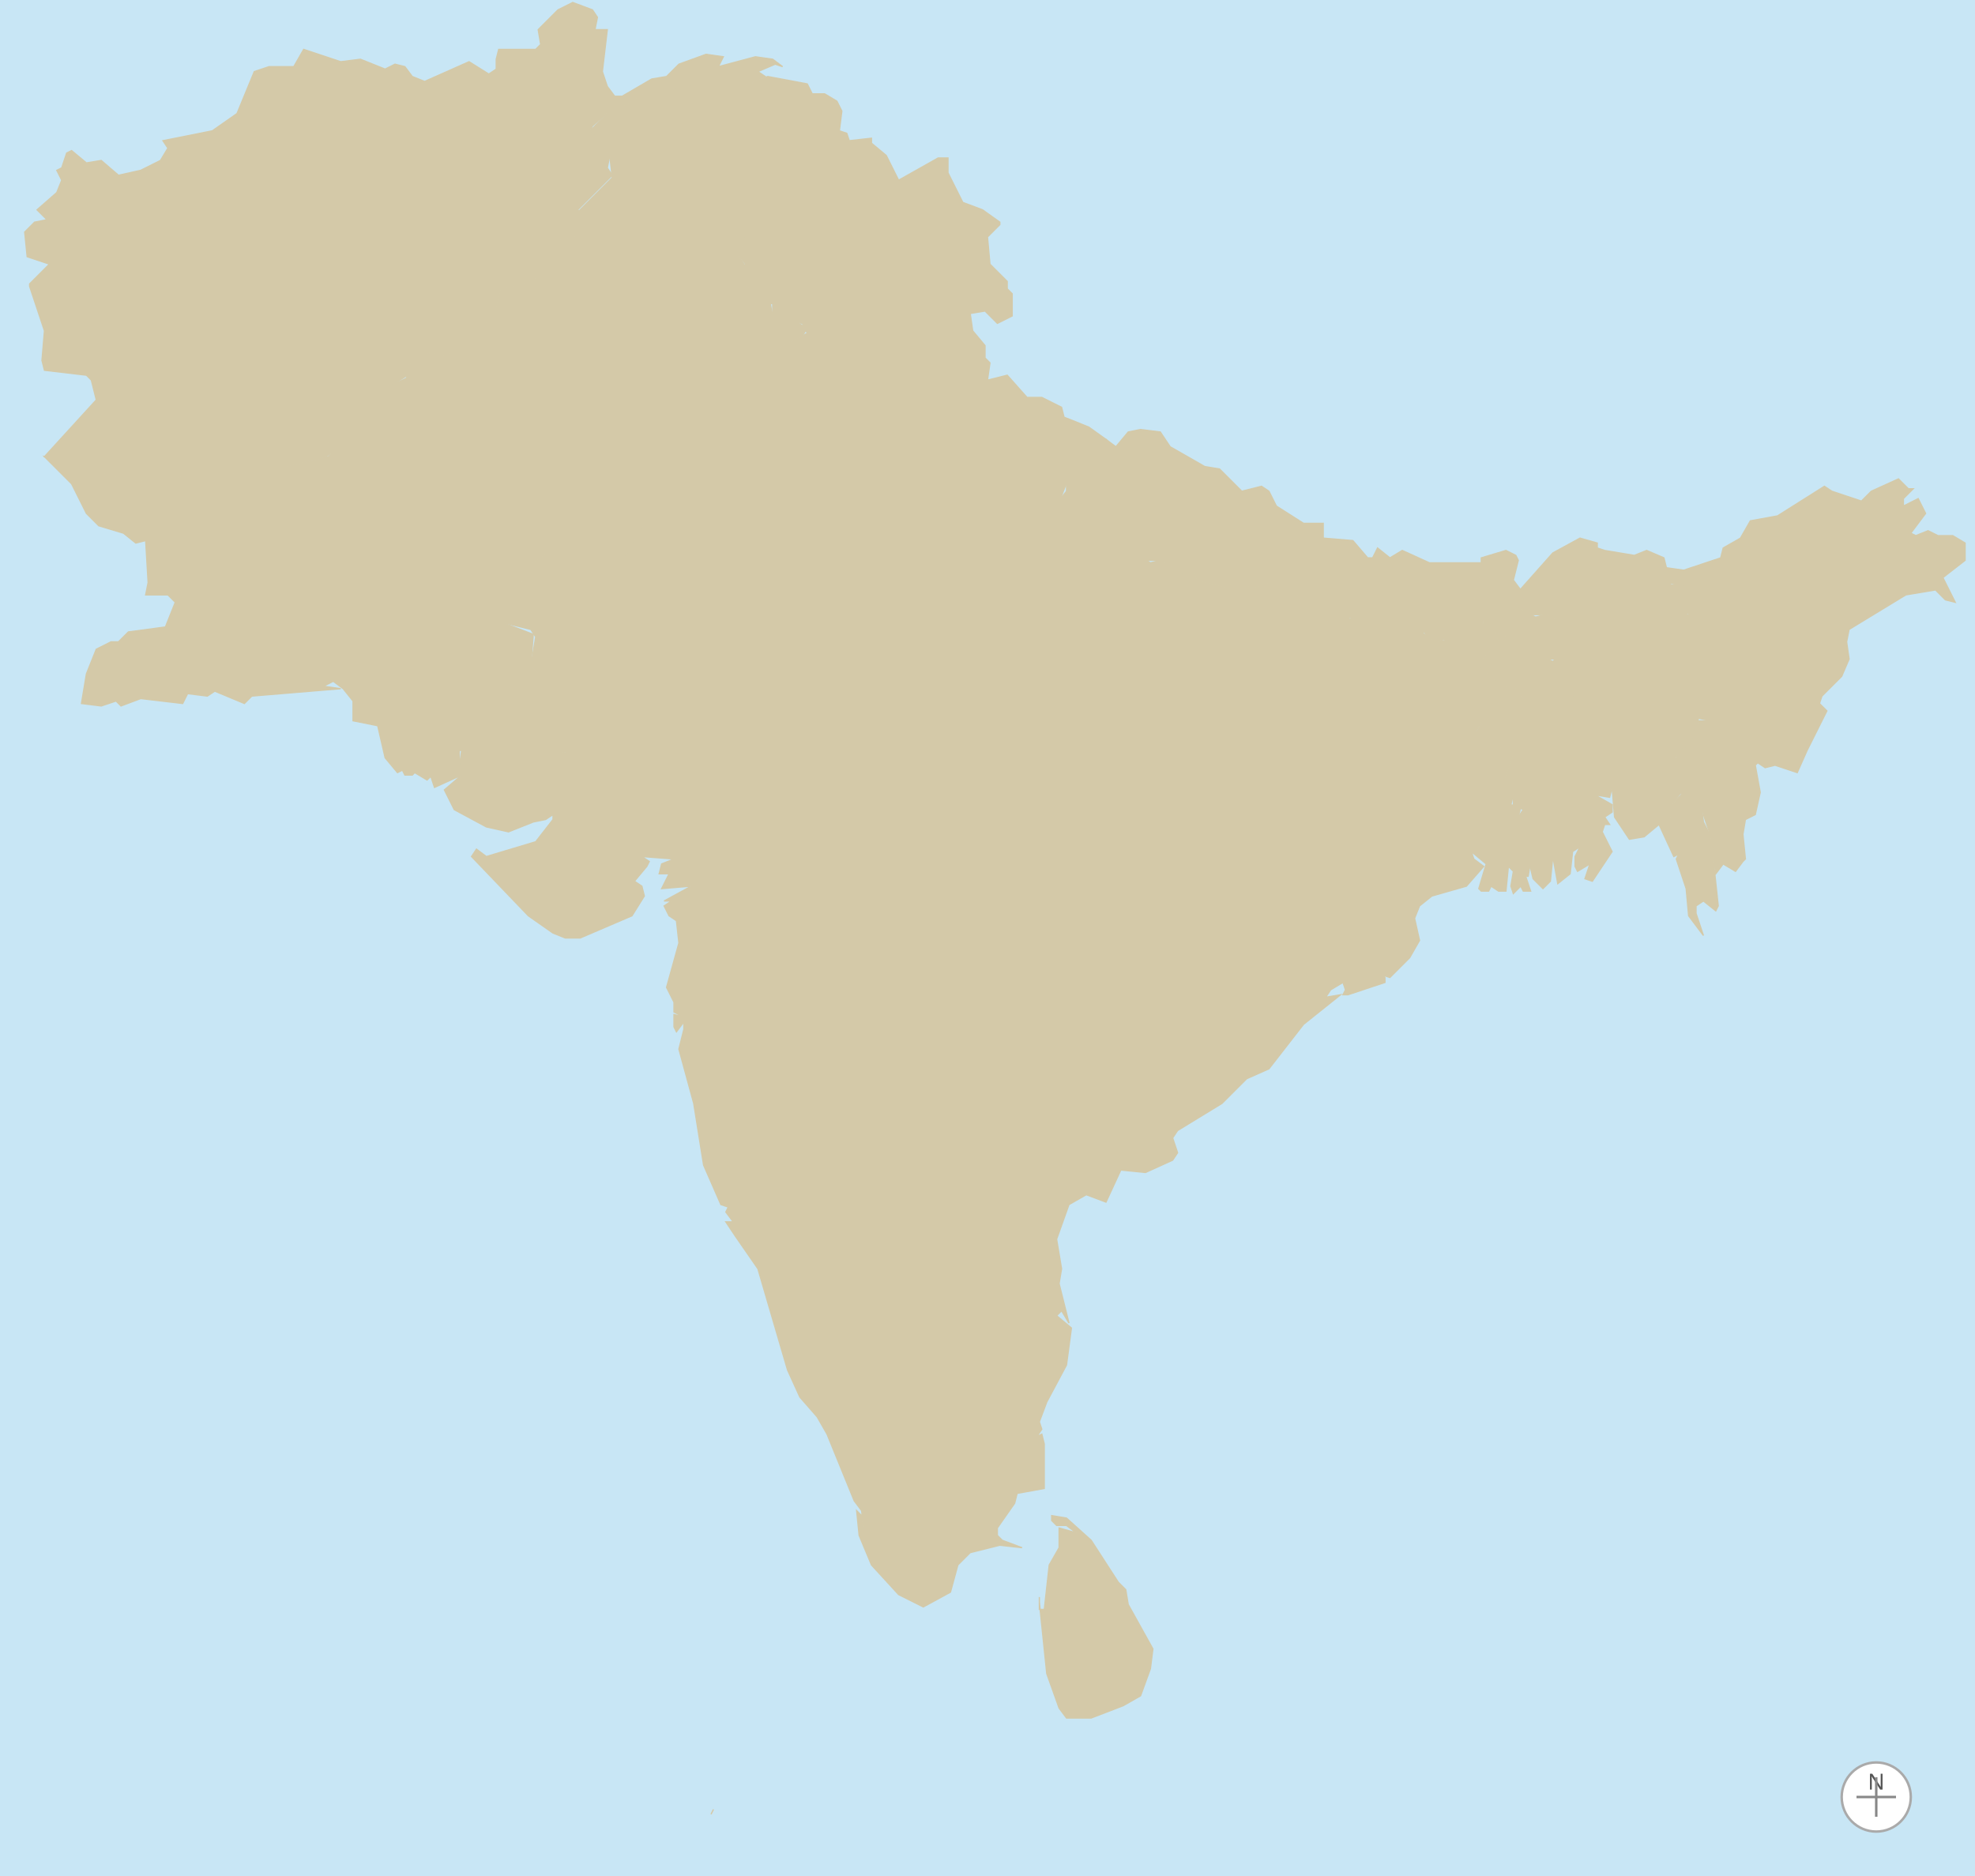
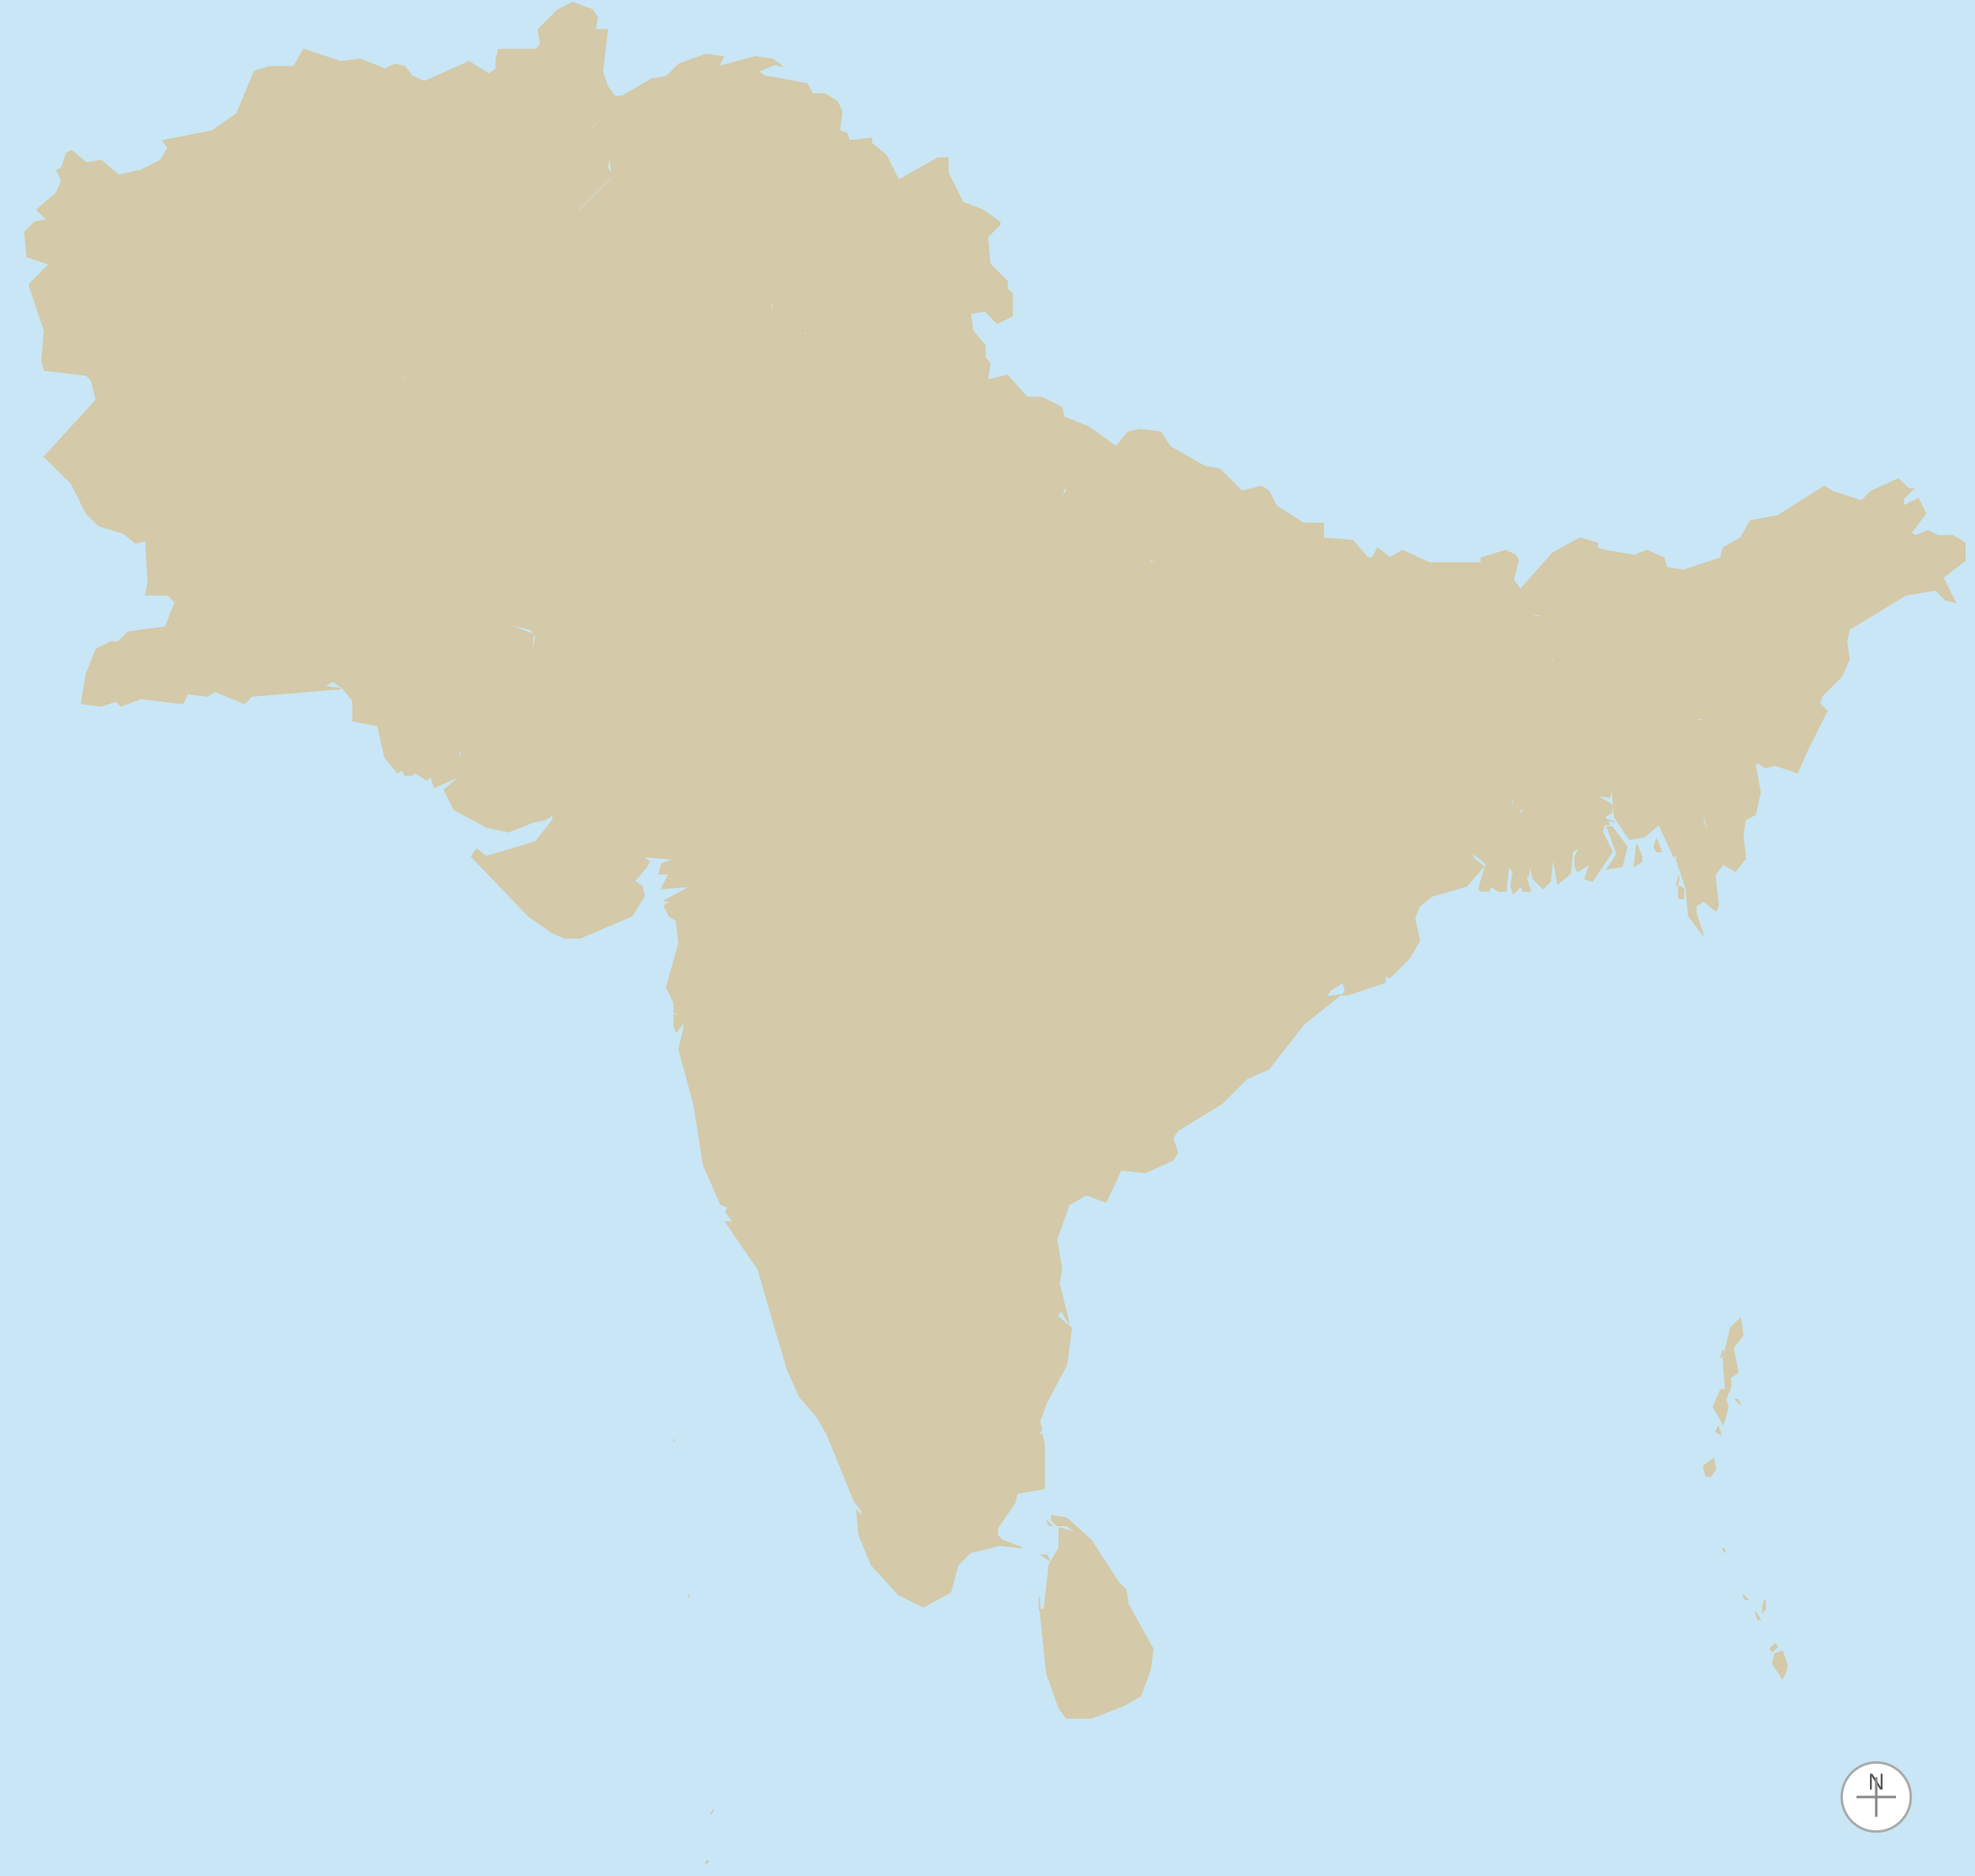
<svg xmlns="http://www.w3.org/2000/svg" viewBox="0 0 800 760">
  <rect width="800" height="760" fill="#c8e6f5" />
  <path id="afghanistan" d="M 310,31 L 299,36 L 294,35 L 280,35 L 261,38 L 251,44 L 248,44 L 240,51 L 239,53 L 243,56 L 247,63 L 246,68 L 248,71 L 234,85 L 237,88 L 236,95 L 227,97 L 213,95 L 211,96 L 211,99 L 216,104 L 219,110 L 219,112 L 212,115 L 203,117 L 201,125 L 197,130 L 198,141 L 189,147 L 183,143 L 180,144 L 174,143 L 162,150 L 165,152 L 159,156 L 146,155 L 135,165 L 133,180 L 135,183 L 132,185 L 109,191 L 94,192 L 88,195 L 76,193 L 53,195 L 18,185 L 39,162 L 37,154 L 35,152 L 18,150 L 17,146 L 18,134 L 12,116 L 12,115 L 20,107 L 11,104 L 10,94 L 14,90 L 19,89 L 15,85 L 23,78 L 25,73 L 23,69 L 25,68 L 27,62 L 29,61 L 35,66 L 41,65 L 48,71 L 57,69 L 65,65 L 68,60 L 66,57 L 86,53 L 96,46 L 103,29 L 109,27 L 119,27 L 123,20 L 138,25 L 146,24 L 156,28 L 160,26 L 164,27 L 167,31 L 172,33 L 190,25 L 198,30 L 201,28 L 201,24 L 202,20 L 217,20 L 219,18 L 218,12 L 226,4 L 232,1 L 240,4 L 242,7 L 241,12 L 246,12 L 244,29 L 246,35 L 249,39 L 252,39 L 264,32 L 270,31 L 275,26 L 286,22 L 293,23 L 291,27 L 306,23 L 313,24 L 317,27 L 314,26 L 307,29 L 310,31 Z" fill="#d4c9a8" stroke="#d4c9a8" stroke-width="0.5" />
-   <path id="bangladesh" d="M 617,262 L 618,259 L 619,259 L 623,265 L 629,268 L 630,267 L 631,264 L 633,263 L 636,269 L 636,282 L 649,286 L 684,285 L 693,290 L 693,292 L 688,291 L 685,302 L 682,303 L 680,306 L 669,309 L 665,318 L 668,330 L 669,330 L 669,328 L 671,328 L 672,331 L 675,332 L 677,331 L 677,326 L 681,322 L 681,317 L 688,317 L 690,333 L 693,339 L 696,367 L 695,369 L 690,365 L 687,367 L 687,370 L 690,379 L 684,371 L 683,360 L 679,348 L 680,346 L 678,347 L 672,334 L 666,339 L 660,340 L 654,331 L 653,319 L 652,323 L 646,322 L 653,326 L 653,329 L 650,331 L 652,334 L 650,334 L 649,337 L 653,345 L 645,357 L 642,356 L 644,350 L 639,353 L 638,351 L 638,347 L 640,343 L 637,345 L 636,354 L 631,358 L 629,347 L 628,357 L 625,360 L 621,356 L 615,331 L 617,328 L 613,326 L 613,322 L 609,317 L 613,305 L 600,300 L 598,297 L 601,291 L 603,292 L 605,290 L 607,285 L 615,285 L 617,283 L 614,279 L 608,278 L 599,270 L 601,266 L 607,260 L 605,256 L 611,258 L 612,261 L 617,262 Z" fill="#d4c9a8" stroke="#d4c9a8" stroke-width="0.5" />
+   <path id="bangladesh" d="M 682,364 L 680,364 L 680,359 L 682,360 L 682,364 Z M 680,357 L 679,359 L 680,355 L 680,357 Z M 665,349 L 662,351 L 663,342 L 665,347 L 665,349 Z M 673,345 L 671,345 L 670,343 L 671,340 L 673,345 Z M 657,351 L 651,352 L 655,346 L 651,335 L 653,335 L 659,343 L 657,351 Z M 654,333 L 651,332 L 654,333 Z M 617,262 L 618,259 L 619,259 L 623,265 L 629,268 L 630,267 L 631,264 L 633,263 L 636,269 L 636,282 L 649,286 L 684,285 L 693,290 L 693,292 L 688,291 L 685,302 L 682,303 L 680,306 L 669,309 L 665,318 L 668,330 L 669,330 L 669,328 L 671,328 L 672,331 L 675,332 L 677,331 L 677,326 L 681,322 L 681,317 L 688,317 L 690,333 L 693,339 L 696,367 L 695,369 L 690,365 L 687,367 L 687,370 L 690,379 L 684,371 L 683,360 L 679,348 L 680,346 L 678,347 L 672,334 L 666,339 L 660,340 L 654,331 L 653,319 L 652,323 L 646,322 L 653,326 L 653,329 L 650,331 L 652,334 L 650,334 L 649,337 L 653,345 L 645,357 L 642,356 L 644,350 L 639,353 L 638,351 L 638,347 L 640,343 L 637,345 L 636,354 L 631,358 L 629,347 L 628,357 L 625,360 L 621,356 L 615,331 L 617,328 L 613,326 L 613,322 L 609,317 L 613,305 L 600,300 L 598,297 L 601,291 L 603,292 L 605,290 L 607,285 L 615,285 L 617,283 L 614,279 L 608,278 L 599,270 L 601,266 L 607,260 L 605,256 L 611,258 L 612,261 L 617,262 Z" fill="#d4c9a8" stroke="#d4c9a8" stroke-width="0.5" />
  <path id="bhutan" d="M 675,230 L 674,234 L 677,237 L 682,236 L 684,240 L 683,244 L 684,248 L 683,249 L 676,250 L 671,249 L 667,251 L 656,251 L 647,249 L 643,251 L 635,253 L 626,249 L 620,249 L 616,247 L 613,242 L 629,224 L 640,218 L 647,220 L 647,222 L 650,223 L 662,225 L 667,223 L 674,226 L 675,230 Z" fill="#d4c9a8" stroke="#d4c9a8" stroke-width="0.5" />
-   <path id="india" d="M 695,354 L 693,339 L 690,330 L 688,317 L 681,317 L 681,321 L 677,326 L 677,331 L 675,332 L 672,331 L 671,328 L 669,328 L 669,330 L 668,330 L 665,318 L 666,312 L 669,308 L 673,308 L 677,306 L 679,307 L 681,303 L 685,302 L 688,292 L 692,292 L 693,291 L 684,285 L 649,286 L 636,282 L 636,269 L 633,263 L 630,267 L 627,267 L 623,265 L 619,259 L 618,259 L 617,262 L 615,262 L 612,261 L 611,258 L 605,256 L 607,260 L 601,266 L 599,270 L 608,278 L 614,279 L 617,283 L 615,285 L 607,285 L 604,292 L 601,291 L 598,296 L 600,300 L 613,305 L 609,317 L 613,322 L 612,326 L 616,327 L 615,331 L 620,349 L 619,355 L 618,355 L 620,361 L 617,361 L 616,359 L 613,362 L 612,359 L 613,353 L 611,351 L 610,361 L 607,361 L 604,359 L 603,361 L 600,361 L 599,360 L 602,350 L 596,345 L 597,348 L 601,351 L 594,359 L 580,363 L 575,367 L 573,372 L 575,381 L 571,388 L 563,396 L 560,395 L 561,396 L 561,398 L 546,403 L 544,403 L 545,401 L 544,398 L 539,401 L 537,404 L 543,403 L 528,415 L 514,433 L 505,437 L 495,447 L 477,458 L 475,461 L 477,467 L 475,470 L 464,475 L 454,474 L 448,487 L 440,484 L 433,488 L 428,502 L 430,514 L 429,520 L 433,536 L 430,531 L 428,533 L 434,538 L 432,553 L 424,568 L 421,576 L 422,579 L 420,582 L 422,581 L 423,585 L 423,603 L 412,605 L 411,609 L 404,619 L 404,622 L 406,624 L 414,627 L 405,626 L 393,629 L 388,634 L 385,645 L 374,651 L 364,646 L 353,634 L 348,622 L 347,612 L 349,614 L 350,620 L 349,612 L 346,608 L 335,581 L 331,574 L 324,566 L 319,555 L 307,514 L 298,501 L 294,495 L 297,495 L 294,491 L 295,489 L 292,488 L 285,472 L 281,447 L 275,425 L 277,417 L 277,414 L 274,418 L 273,416 L 273,411 L 277,412 L 273,410 L 273,406 L 270,400 L 275,382 L 274,373 L 271,371 L 269,367 L 272,365 L 269,365 L 280,359 L 268,360 L 271,354 L 267,354 L 268,350 L 273,348 L 260,347 L 263,349 L 262,351 L 257,357 L 260,359 L 261,363 L 256,371 L 235,380 L 229,380 L 224,378 L 214,371 L 191,347 L 193,344 L 197,347 L 217,341 L 224,332 L 224,330 L 221,332 L 216,333 L 206,337 L 197,335 L 184,328 L 180,320 L 187,314 L 176,319 L 174,313 L 179,311 L 186,311 L 187,304 L 204,305 L 209,307 L 214,306 L 215,304 L 224,302 L 225,301 L 226,304 L 229,305 L 236,302 L 234,298 L 236,296 L 227,280 L 227,276 L 225,274 L 219,274 L 215,270 L 217,258 L 215,255 L 203,252 L 203,244 L 211,236 L 216,228 L 222,224 L 227,226 L 228,230 L 230,231 L 253,226 L 263,209 L 275,203 L 285,183 L 295,180 L 297,177 L 297,173 L 306,163 L 312,160 L 310,157 L 311,151 L 310,145 L 311,143 L 327,135 L 325,131 L 313,129 L 313,123 L 306,123 L 305,118 L 299,114 L 302,107 L 298,102 L 304,97 L 297,95 L 298,92 L 294,88 L 298,82 L 305,80 L 335,86 L 342,82 L 354,81 L 363,75 L 364,73 L 380,64 L 384,64 L 384,70 L 390,82 L 398,85 L 405,90 L 405,91 L 400,96 L 401,107 L 408,114 L 408,117 L 410,119 L 410,128 L 404,131 L 399,126 L 393,127 L 394,134 L 399,140 L 399,145 L 401,147 L 400,154 L 408,152 L 416,161 L 422,161 L 430,165 L 431,169 L 441,173 L 448,178 L 445,179 L 435,188 L 428,206 L 436,212 L 439,211 L 452,218 L 455,221 L 466,228 L 470,227 L 479,232 L 484,232 L 485,235 L 497,238 L 500,236 L 508,238 L 514,236 L 525,240 L 527,245 L 538,252 L 545,250 L 548,251 L 550,255 L 555,254 L 570,258 L 576,256 L 578,258 L 582,260 L 594,258 L 597,259 L 601,252 L 597,243 L 600,230 L 600,226 L 610,223 L 614,225 L 615,227 L 613,235 L 616,239 L 613,242 L 616,247 L 622,250 L 626,249 L 635,253 L 643,251 L 647,249 L 656,251 L 667,251 L 670,249 L 676,250 L 684,249 L 683,243 L 684,240 L 682,237 L 675,236 L 674,233 L 675,230 L 682,231 L 694,227 L 697,226 L 698,222 L 705,218 L 709,211 L 720,209 L 739,197 L 742,199 L 754,203 L 758,199 L 769,194 L 773,198 L 775,198 L 771,202 L 771,205 L 777,202 L 780,208 L 774,216 L 776,217 L 781,215 L 785,217 L 791,217 L 796,220 L 796,227 L 787,234 L 792,244 L 788,243 L 784,239 L 772,241 L 749,255 L 748,260 L 749,267 L 746,274 L 738,282 L 737,285 L 740,288 L 732,304 L 728,313 L 719,310 L 715,311 L 712,309 L 711,310 L 713,321 L 711,330 L 707,332 L 706,338 L 707,348 L 706,349 L 703,353 L 698,350 L 695,354 Z" fill="#d4c9a8" stroke="#d4c9a8" stroke-width="0.5" />
-   <path id="sri-lanka" d="M 426,614 L 432,615 L 442,624 L 453,641 L 456,644 L 457,650 L 467,668 L 466,676 L 462,687 L 455,691 L 442,696 L 432,696 L 429,692 L 424,678 L 421,649 L 421,647 L 421,652 L 423,652 L 425,634 L 429,627 L 429,619 L 436,621 L 432,618 L 428,618 L 426,616 L 426,614 Z" fill="#d4c9a8" stroke="#d4c9a8" stroke-width="0.5" />
-   <path id="maldives" d="M 288,735 L 289,733 L 288,735 Z" fill="#d4c9a8" stroke="#d4c9a8" stroke-width="0.5" />
+   <path id="india" d="M 695,354 L 693,339 L 690,330 L 688,317 L 681,317 L 681,321 L 677,326 L 677,331 L 675,332 L 672,331 L 671,328 L 669,328 L 669,330 L 668,330 L 665,318 L 666,312 L 669,308 L 673,308 L 677,306 L 679,307 L 681,303 L 685,302 L 688,292 L 692,292 L 693,291 L 684,285 L 649,286 L 636,282 L 636,269 L 633,263 L 630,267 L 627,267 L 623,265 L 619,259 L 618,259 L 617,262 L 615,262 L 612,261 L 611,258 L 605,256 L 607,260 L 601,266 L 599,270 L 608,278 L 614,279 L 617,283 L 615,285 L 607,285 L 604,292 L 601,291 L 598,296 L 600,300 L 613,305 L 609,317 L 613,322 L 612,326 L 616,327 L 615,331 L 620,349 L 619,355 L 618,355 L 620,361 L 617,361 L 616,359 L 613,362 L 612,359 L 613,353 L 611,351 L 610,361 L 607,361 L 604,359 L 603,361 L 600,361 L 599,360 L 602,350 L 596,345 L 597,348 L 601,351 L 594,359 L 580,363 L 575,367 L 573,372 L 575,381 L 571,388 L 563,396 L 560,395 L 561,396 L 561,398 L 546,403 L 544,403 L 545,401 L 544,398 L 539,401 L 537,404 L 543,403 L 528,415 L 514,433 L 505,437 L 495,447 L 477,458 L 475,461 L 477,467 L 475,470 L 464,475 L 454,474 L 448,487 L 440,484 L 433,488 L 428,502 L 430,514 L 429,520 L 433,536 L 430,531 L 428,533 L 434,538 L 432,553 L 424,568 L 421,576 L 422,579 L 420,582 L 422,581 L 423,585 L 423,603 L 412,605 L 411,609 L 404,619 L 404,622 L 406,624 L 414,627 L 405,626 L 393,629 L 388,634 L 385,645 L 374,651 L 364,646 L 353,634 L 348,622 L 347,612 L 349,614 L 350,620 L 349,612 L 346,608 L 335,581 L 331,574 L 324,566 L 319,555 L 307,514 L 298,501 L 294,495 L 297,495 L 294,491 L 295,489 L 292,488 L 285,472 L 281,447 L 275,425 L 277,417 L 277,414 L 274,418 L 273,416 L 273,411 L 277,412 L 273,410 L 273,406 L 270,400 L 275,382 L 274,373 L 271,371 L 269,367 L 272,365 L 269,365 L 280,359 L 268,360 L 271,354 L 267,354 L 268,350 L 273,348 L 260,347 L 263,349 L 262,351 L 257,357 L 260,359 L 261,363 L 256,371 L 235,380 L 229,380 L 224,378 L 214,371 L 191,347 L 193,344 L 197,347 L 217,341 L 224,332 L 224,330 L 221,332 L 216,333 L 206,337 L 197,335 L 184,328 L 180,320 L 187,314 L 176,319 L 174,313 L 179,311 L 186,311 L 187,304 L 204,305 L 209,307 L 214,306 L 215,304 L 224,302 L 225,301 L 226,304 L 229,305 L 236,302 L 234,298 L 236,296 L 227,280 L 227,276 L 225,274 L 219,274 L 215,270 L 217,258 L 215,255 L 203,252 L 203,244 L 211,236 L 216,228 L 222,224 L 227,226 L 228,230 L 230,231 L 253,226 L 263,209 L 275,203 L 285,183 L 295,180 L 297,177 L 297,173 L 306,163 L 312,160 L 310,157 L 311,151 L 310,145 L 311,143 L 327,135 L 325,131 L 313,129 L 313,123 L 306,123 L 305,118 L 299,114 L 302,107 L 298,102 L 304,97 L 297,95 L 298,92 L 294,88 L 298,82 L 305,80 L 335,86 L 342,82 L 354,81 L 363,75 L 364,73 L 380,64 L 384,64 L 384,70 L 390,82 L 398,85 L 405,90 L 405,91 L 400,96 L 401,107 L 408,114 L 408,117 L 410,119 L 410,128 L 404,131 L 399,126 L 393,127 L 394,134 L 399,140 L 399,145 L 401,147 L 400,154 L 408,152 L 416,161 L 422,161 L 430,165 L 431,169 L 441,173 L 448,178 L 445,179 L 435,188 L 428,206 L 436,212 L 439,211 L 452,218 L 455,221 L 466,228 L 470,227 L 479,232 L 484,232 L 485,235 L 497,238 L 500,236 L 508,238 L 514,236 L 525,240 L 527,245 L 538,252 L 545,250 L 548,251 L 550,255 L 555,254 L 570,258 L 576,256 L 578,258 L 582,260 L 594,258 L 597,259 L 601,252 L 597,243 L 600,230 L 600,226 L 610,223 L 614,225 L 615,227 L 613,235 L 616,239 L 613,242 L 616,247 L 622,250 L 626,249 L 635,253 L 643,251 L 647,249 L 656,251 L 667,251 L 670,249 L 676,250 L 684,249 L 683,243 L 684,240 L 682,237 L 675,236 L 674,233 L 675,230 L 682,231 L 694,227 L 697,226 L 698,222 L 705,218 L 709,211 L 720,209 L 739,197 L 742,199 L 754,203 L 758,199 L 769,194 L 773,198 L 775,198 L 771,202 L 771,205 L 777,202 L 780,208 L 774,216 L 776,217 L 781,215 L 785,217 L 791,217 L 796,220 L 796,227 L 787,234 L 792,244 L 788,243 L 784,239 L 772,241 L 749,255 L 748,260 L 749,267 L 746,274 L 738,282 L 737,285 L 740,288 L 732,304 L 728,313 L 719,310 L 715,311 L 712,309 L 711,310 L 713,321 L 711,330 L 707,332 L 706,338 L 707,348 L 706,349 L 703,353 L 698,350 L 695,354 Z M 723,678 L 722,680 L 718,674 L 719,670 L 722,669 L 724,675 L 723,678 Z M 720,667 L 718,669 L 717,668 L 719,666 L 720,667 Z M 713,656 L 712,656 L 711,653 L 713,656 Z M 715,652 L 714,653 L 714,651 L 715,648 L 715,652 Z M 279,647 L 279,646 L 279,647 Z M 707,648 L 708,648 L 706,646 L 707,648 Z M 699,629 L 698,628 L 698,627 L 699,629 Z M 693,598 L 691,598 L 690,594 L 694,591 L 695,595 L 693,598 Z M 273,584 L 273,583 L 273,584 Z M 697,581 L 695,580 L 696,578 L 697,581 Z M 704,567 L 705,569 L 703,567 L 704,567 Z M 698,549 L 697,550 L 698,547 L 698,549 Z M 698,577 L 694,570 L 697,563 L 699,563 L 698,551 L 701,538 L 705,534 L 706,541 L 702,546 L 704,556 L 701,558 L 701,562 L 699,567 L 700,570 L 698,577 Z" fill="#d4c9a8" stroke="#d4c9a8" stroke-width="0.5" />
+   <path id="sri-lanka" d="M 424,630 L 425,632 L 422,630 L 424,630 Z M 426,618 L 425,618 L 424,616 L 426,618 Z M 426,614 L 432,615 L 442,624 L 453,641 L 456,644 L 457,650 L 467,668 L 466,676 L 462,687 L 455,691 L 442,696 L 432,696 L 429,692 L 424,678 L 421,649 L 421,647 L 421,652 L 423,652 L 425,634 L 429,627 L 429,619 L 436,621 L 432,618 L 428,618 L 426,616 L 426,614 Z" fill="#d4c9a8" stroke="#d4c9a8" stroke-width="0.5" />
+   <path id="maldives" d="M 286,755 L 286,754 L 287,754 L 286,755 Z M 288,735 L 289,733 L 288,735 Z" fill="#d4c9a8" stroke="#d4c9a8" stroke-width="0.5" />
  <path id="nepal" d="M 448,178 L 452,181 L 457,175 L 462,174 L 470,175 L 474,181 L 488,189 L 494,190 L 503,199 L 511,197 L 514,199 L 517,205 L 528,212 L 536,212 L 536,218 L 548,219 L 554,226 L 556,226 L 558,222 L 563,226 L 568,223 L 579,228 L 600,228 L 600,230 L 597,243 L 601,250 L 599,258 L 597,259 L 585,259 L 582,260 L 578,258 L 577,256 L 570,258 L 555,254 L 550,255 L 547,250 L 538,252 L 527,245 L 525,240 L 514,236 L 508,238 L 500,236 L 497,238 L 485,235 L 484,232 L 479,232 L 470,227 L 464,227 L 439,211 L 436,212 L 428,207 L 428,204 L 432,199 L 432,194 L 435,188 L 444,179 L 448,178 Z" fill="#d4c9a8" stroke="#d4c9a8" stroke-width="0.5" />
  <path id="pakistan" d="M 18,185 L 53,195 L 76,193 L 87,195 L 94,192 L 109,191 L 133,185 L 135,183 L 133,180 L 135,165 L 146,155 L 159,156 L 165,153 L 162,150 L 174,143 L 180,144 L 183,143 L 189,147 L 198,141 L 197,130 L 201,125 L 203,117 L 212,115 L 219,112 L 219,110 L 216,104 L 211,99 L 211,96 L 213,95 L 227,97 L 236,95 L 237,88 L 234,86 L 248,72 L 247,63 L 243,56 L 239,53 L 248,44 L 251,44 L 261,38 L 280,35 L 293,35 L 299,36 L 311,31 L 327,34 L 329,38 L 334,38 L 339,41 L 341,45 L 340,53 L 343,54 L 344,57 L 353,56 L 353,58 L 359,63 L 364,73 L 363,75 L 354,81 L 342,82 L 335,86 L 305,80 L 298,82 L 294,88 L 298,91 L 297,95 L 304,97 L 298,102 L 302,108 L 299,114 L 305,118 L 306,123 L 312,123 L 313,128 L 320,129 L 327,133 L 325,136 L 311,143 L 310,145 L 311,151 L 310,157 L 312,160 L 303,166 L 297,173 L 297,177 L 295,180 L 285,183 L 275,203 L 263,209 L 253,226 L 230,231 L 228,230 L 227,226 L 222,224 L 216,228 L 211,236 L 203,244 L 203,252 L 216,257 L 215,270 L 219,274 L 225,274 L 227,276 L 227,280 L 236,296 L 234,298 L 236,302 L 231,305 L 226,304 L 225,302 L 224,302 L 212,307 L 207,307 L 204,305 L 188,304 L 186,304 L 186,311 L 177,312 L 173,316 L 168,313 L 167,314 L 164,314 L 163,312 L 161,313 L 156,307 L 153,294 L 143,292 L 143,284 L 139,279 L 135,276 L 131,278 L 138,279 L 102,282 L 99,285 L 87,280 L 84,282 L 76,281 L 74,285 L 57,283 L 49,286 L 47,284 L 41,286 L 33,285 L 35,273 L 39,263 L 45,260 L 48,260 L 52,256 L 67,254 L 71,244 L 68,241 L 59,241 L 60,236 L 59,219 L 55,220 L 50,216 L 40,213 L 35,208 L 29,196 L 18,185 Z" fill="#d4c9a8" stroke="#d4c9a8" stroke-width="0.5" />
  <g transform="translate(760,728)">
    <circle r="14" fill="white" stroke="#aaa" stroke-width="1" />
    <text x="0" y="-3" font-family="sans-serif" font-size="9" fill="#555" text-anchor="middle">N</text>
    <line x1="0" y1="-8" x2="0" y2="8" stroke="#888" stroke-width="1" />
    <line x1="-8" y1="0" x2="8" y2="0" stroke="#888" stroke-width="1" />
  </g>
</svg>
